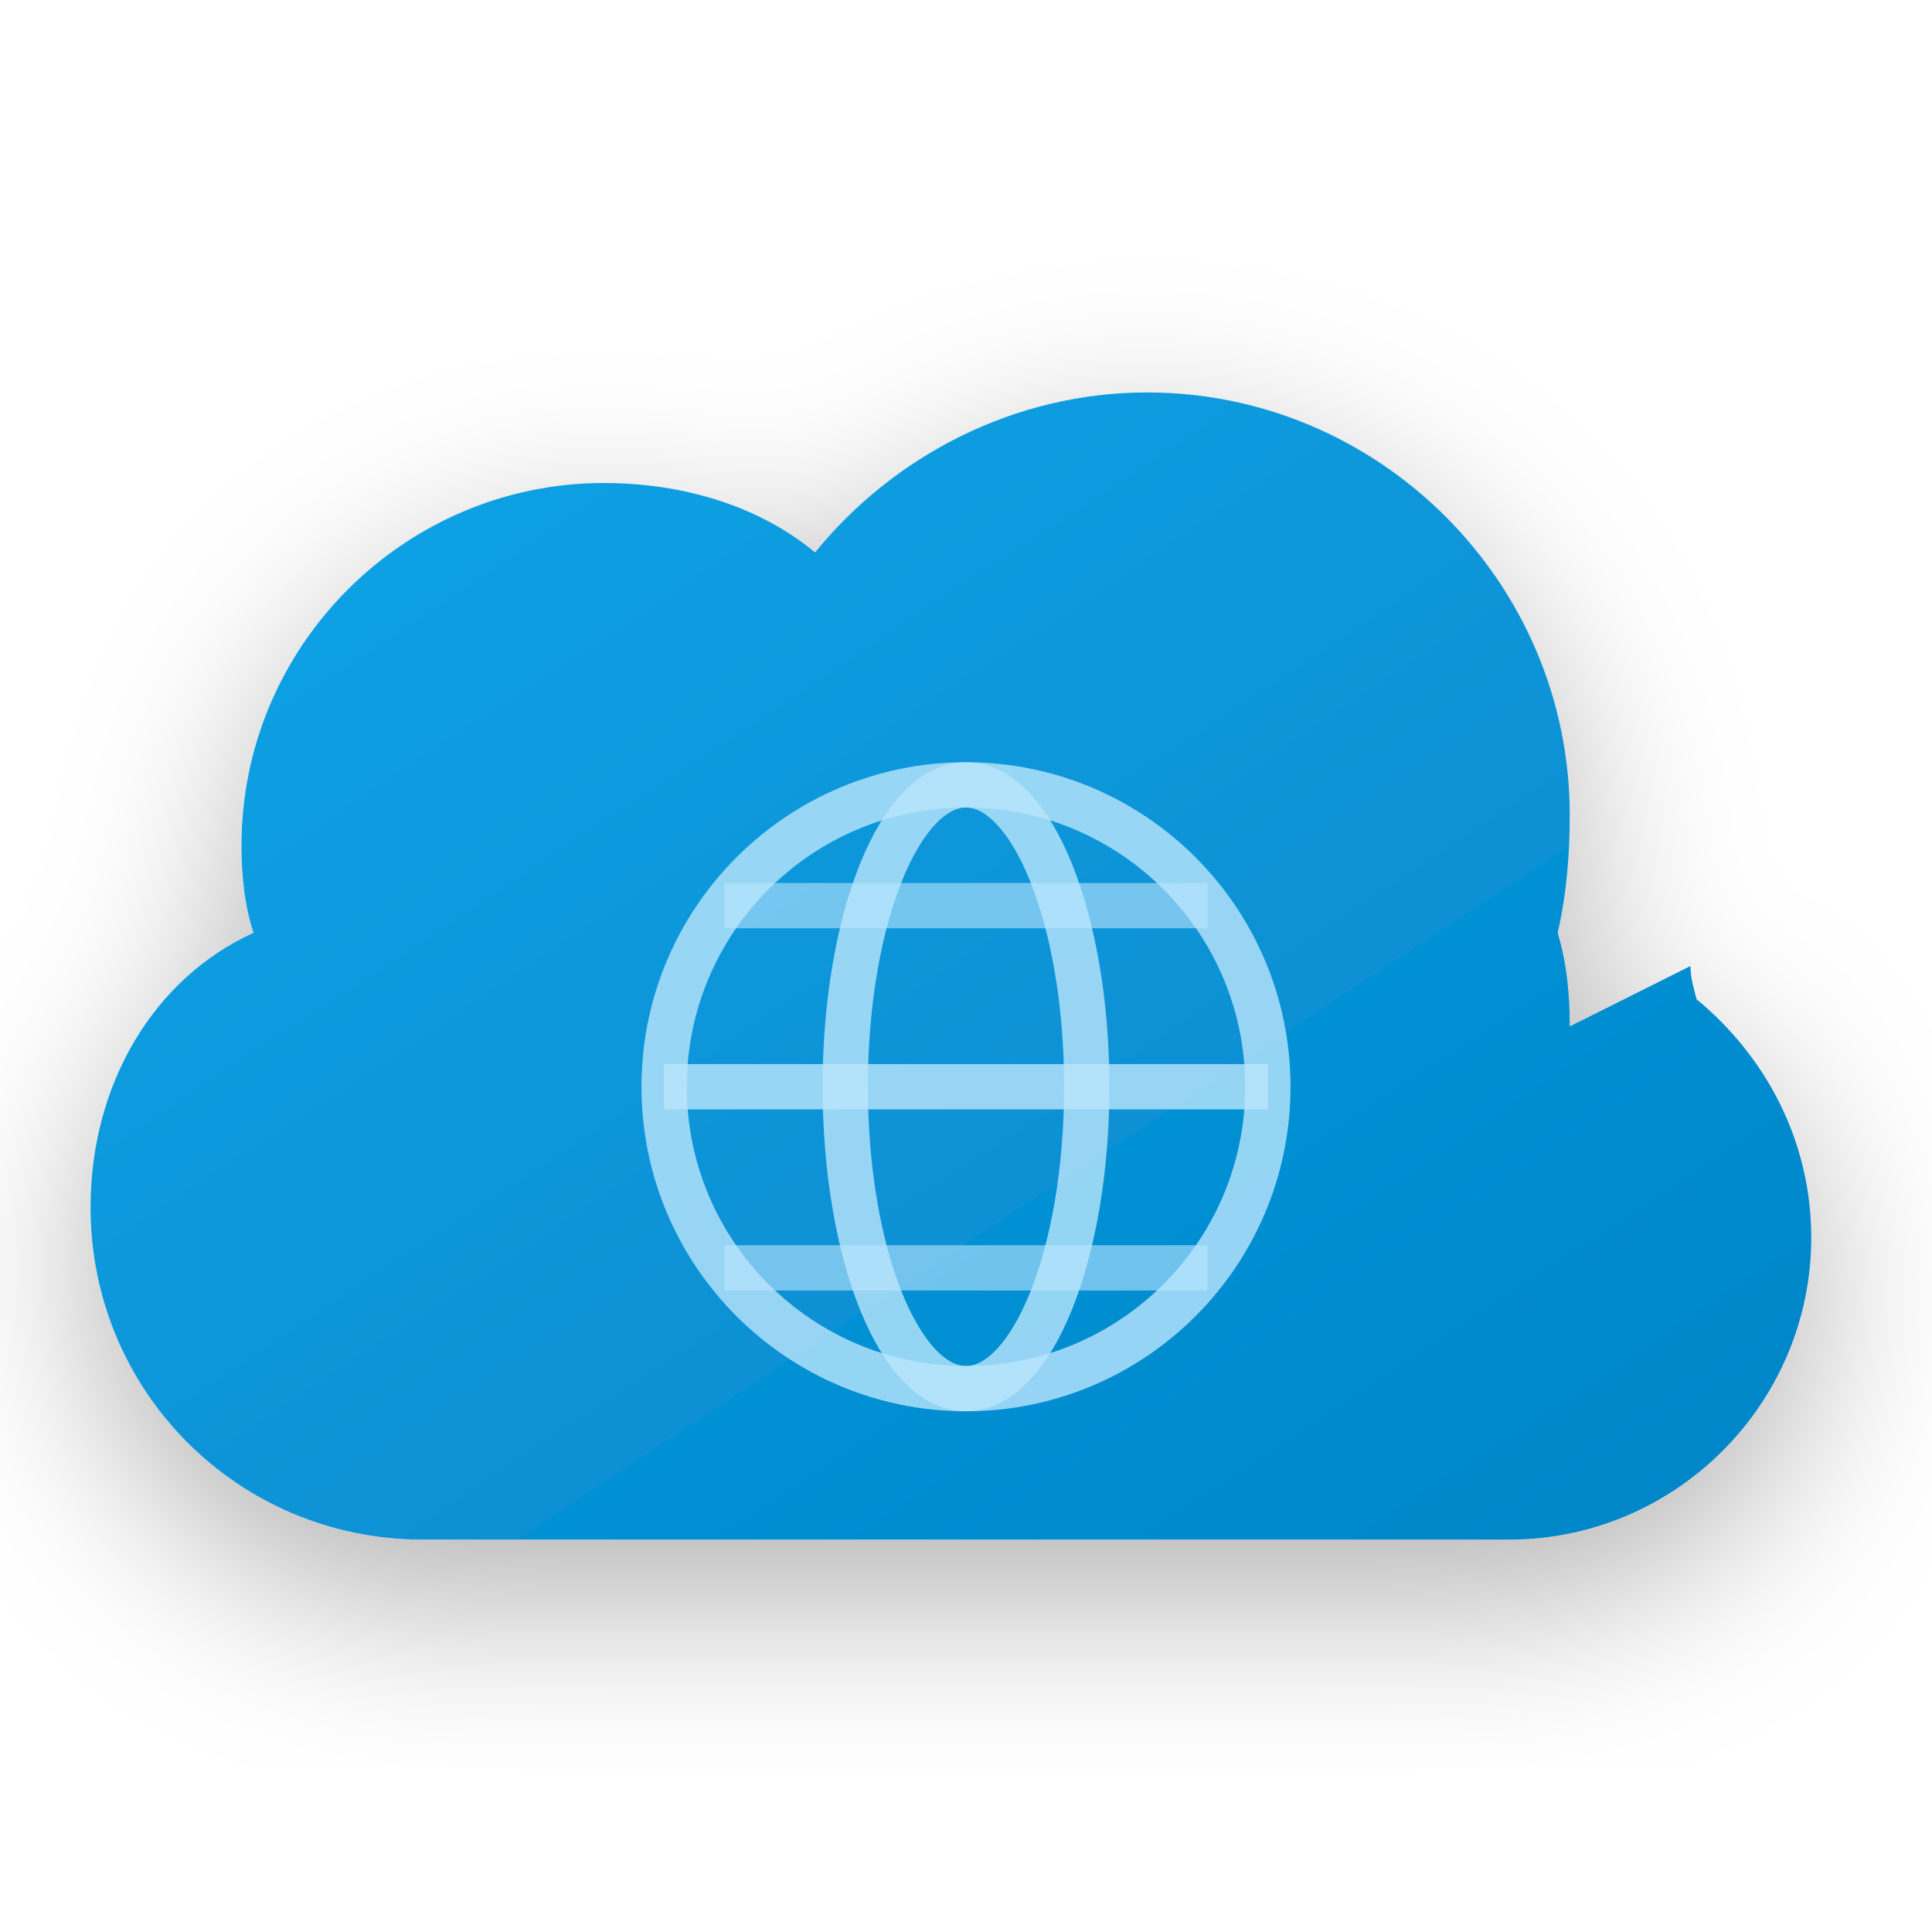
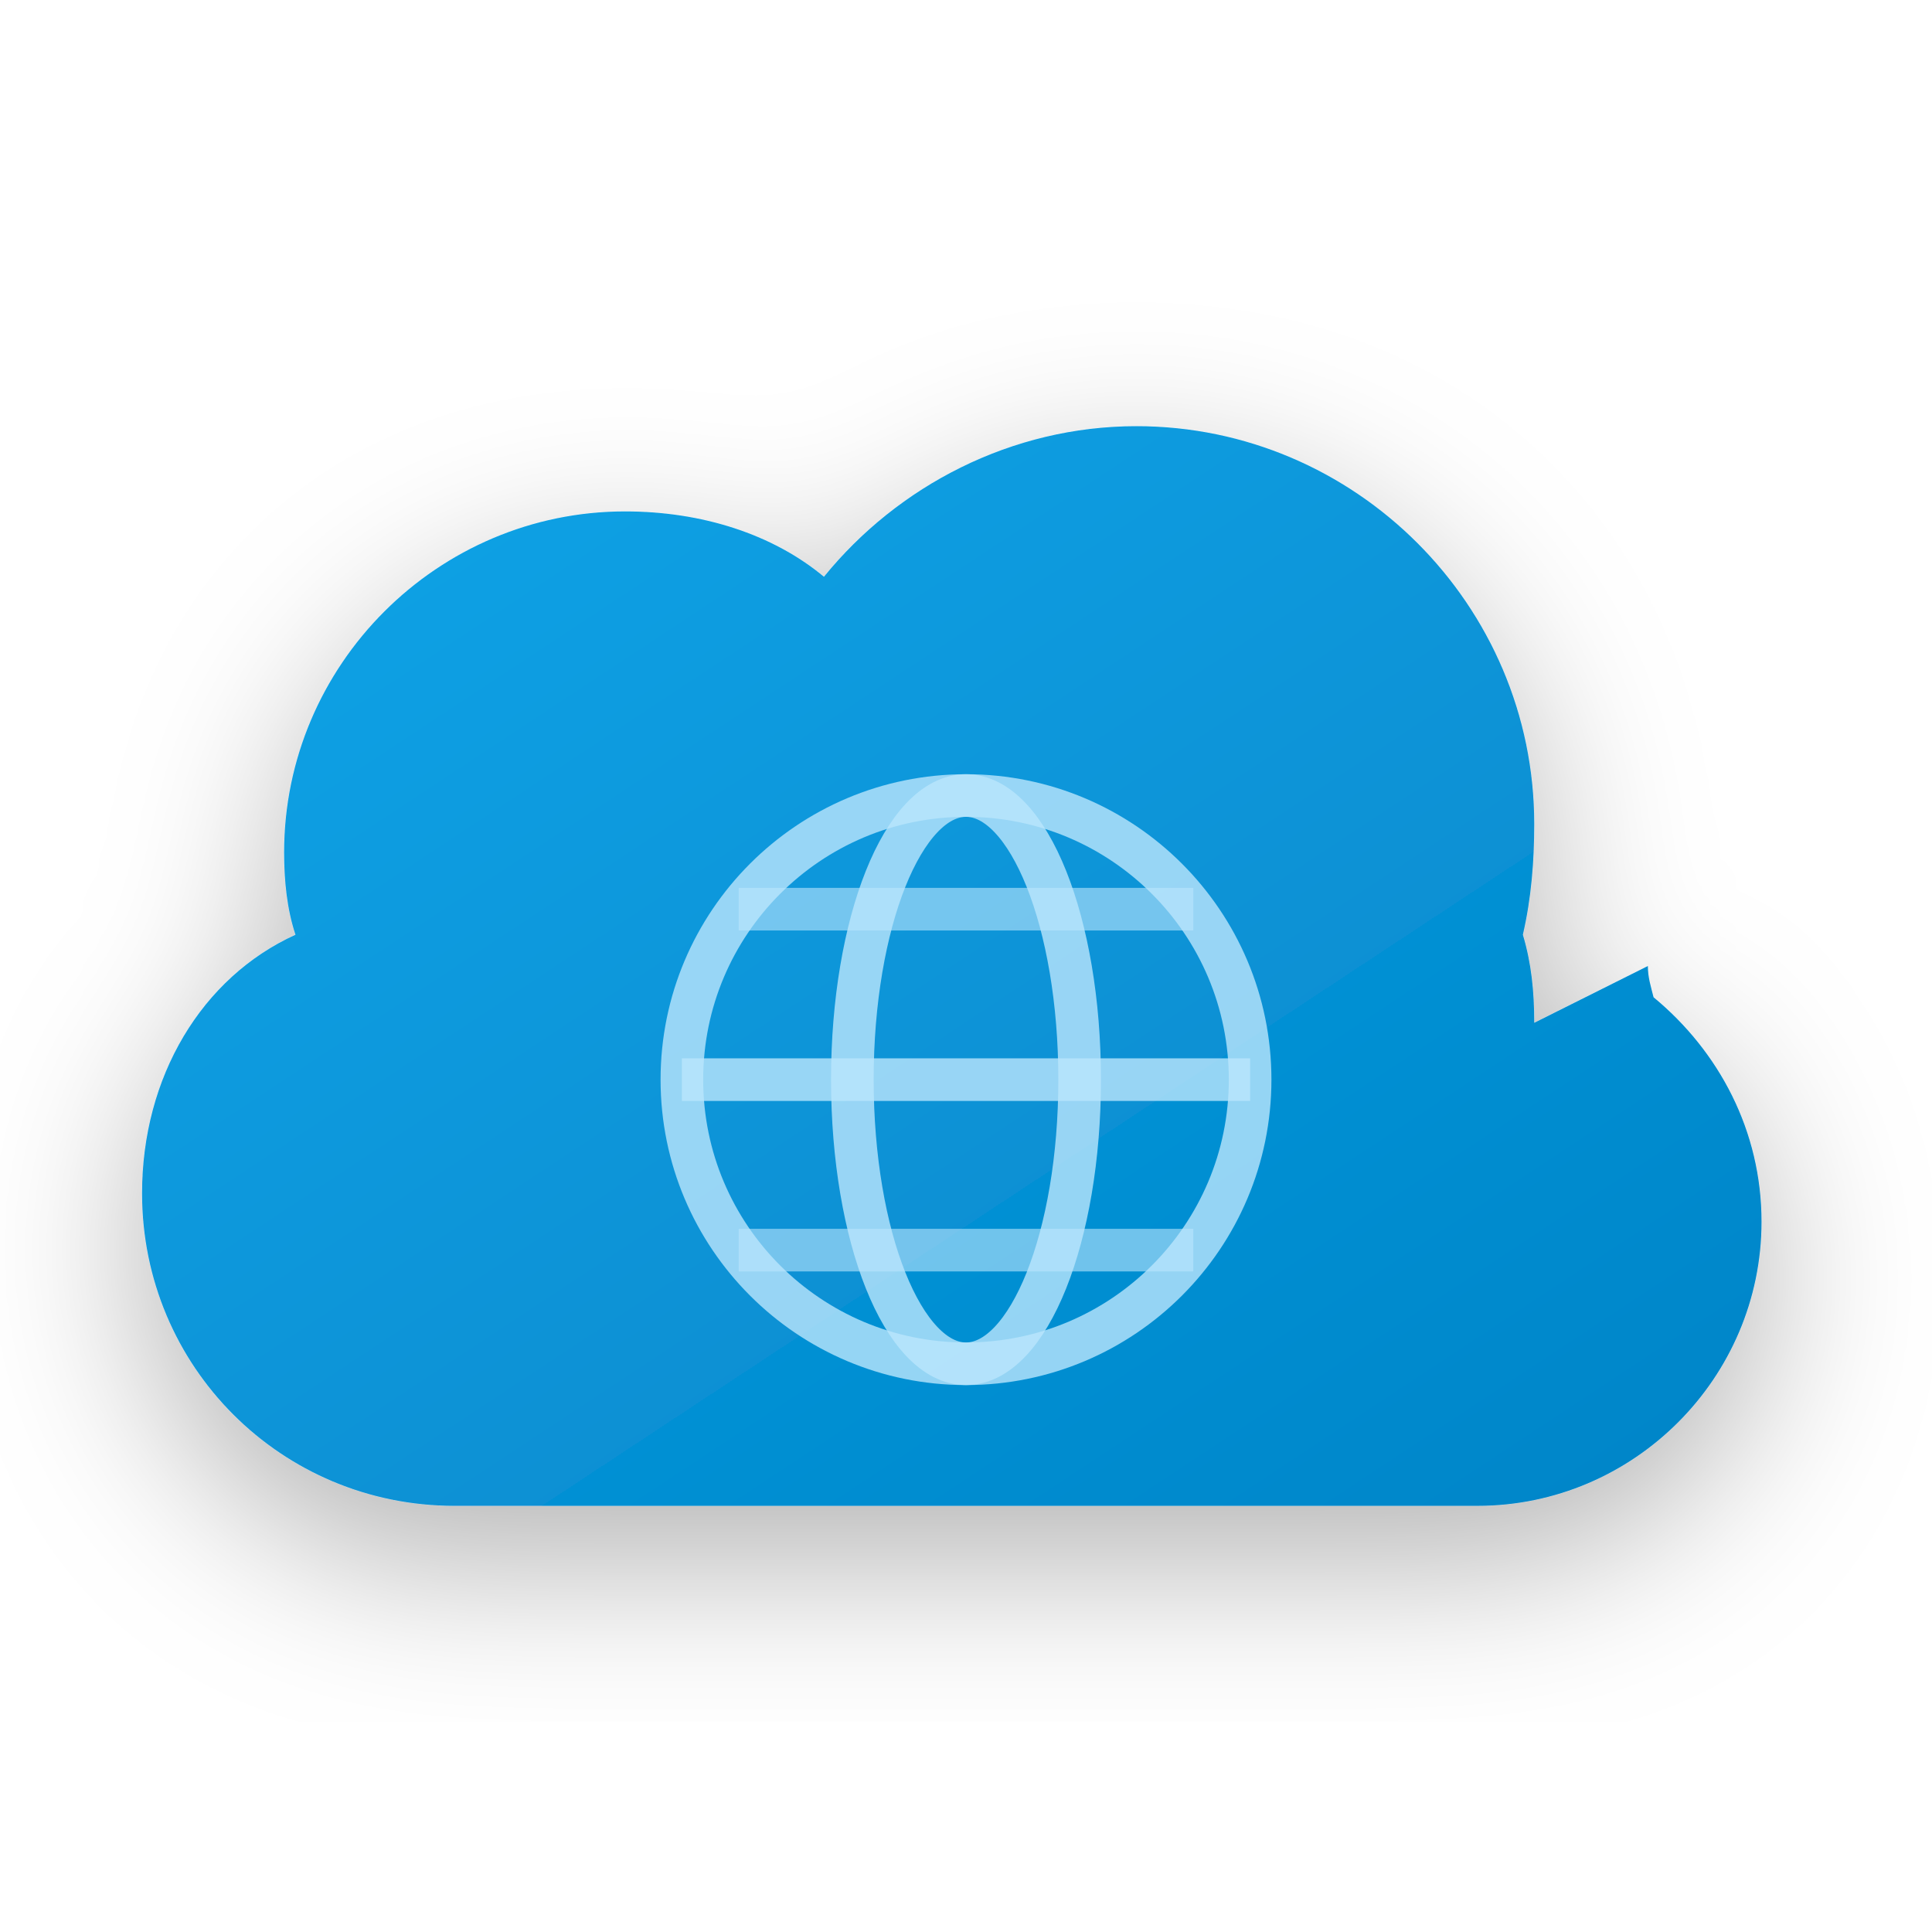
- <svg xmlns="http://www.w3.org/2000/svg" viewBox="0 0 64 64">
+ <svg xmlns="http://www.w3.org/2000/svg" viewBox="-2 -2 68 68">
  <defs>
    <linearGradient id="cloudGrad" x1="0%" y1="0%" x2="100%" y2="100%">
      <stop offset="0%" style="stop-color:#0ea5e9;stop-opacity:1" />
      <stop offset="100%" style="stop-color:#0284c7;stop-opacity:1" />
    </linearGradient>
    <filter id="cloudShadow" x="-20%" y="-20%" width="140%" height="140%">
      <feDropShadow dx="0" dy="2" stdDeviation="3" flood-opacity="0.3" />
    </filter>
  </defs>
  <path d="M52 34c0-1.1-.1-2.1-.4-3.1C51.9 29.6 52 28.3 52 27c0-7.7-6.3-14-14-14-4.4 0-8.4 2.1-11 5.3C25.2 16.8 22.7 16 20 16c-6.6 0-12 5.4-12 12 0 1 .1 2 .4 2.9C5.1 32.4 3 35.9 3 40c0 6.1 4.9 11 11 11h36c5.5 0 10-4.5 10-10 0-3.2-1.5-6-3.8-7.9-.1-.4-.2-.7-.2-1.1z" fill="url(#cloudGrad)" filter="url(#cloudShadow)" />
  <circle cx="32" cy="36" r="10" fill="none" stroke="#bae6fd" stroke-width="1.5" opacity="0.8" />
  <ellipse cx="32" cy="36" rx="4" ry="10" fill="none" stroke="#bae6fd" stroke-width="1.5" opacity="0.8" />
  <line x1="22" y1="36" x2="42" y2="36" stroke="#bae6fd" stroke-width="1.5" opacity="0.8" />
  <line x1="24" y1="30" x2="40" y2="30" stroke="#bae6fd" stroke-width="1.5" opacity="0.6" />
  <line x1="24" y1="42" x2="40" y2="42" stroke="#bae6fd" stroke-width="1.5" opacity="0.6" />
</svg>
